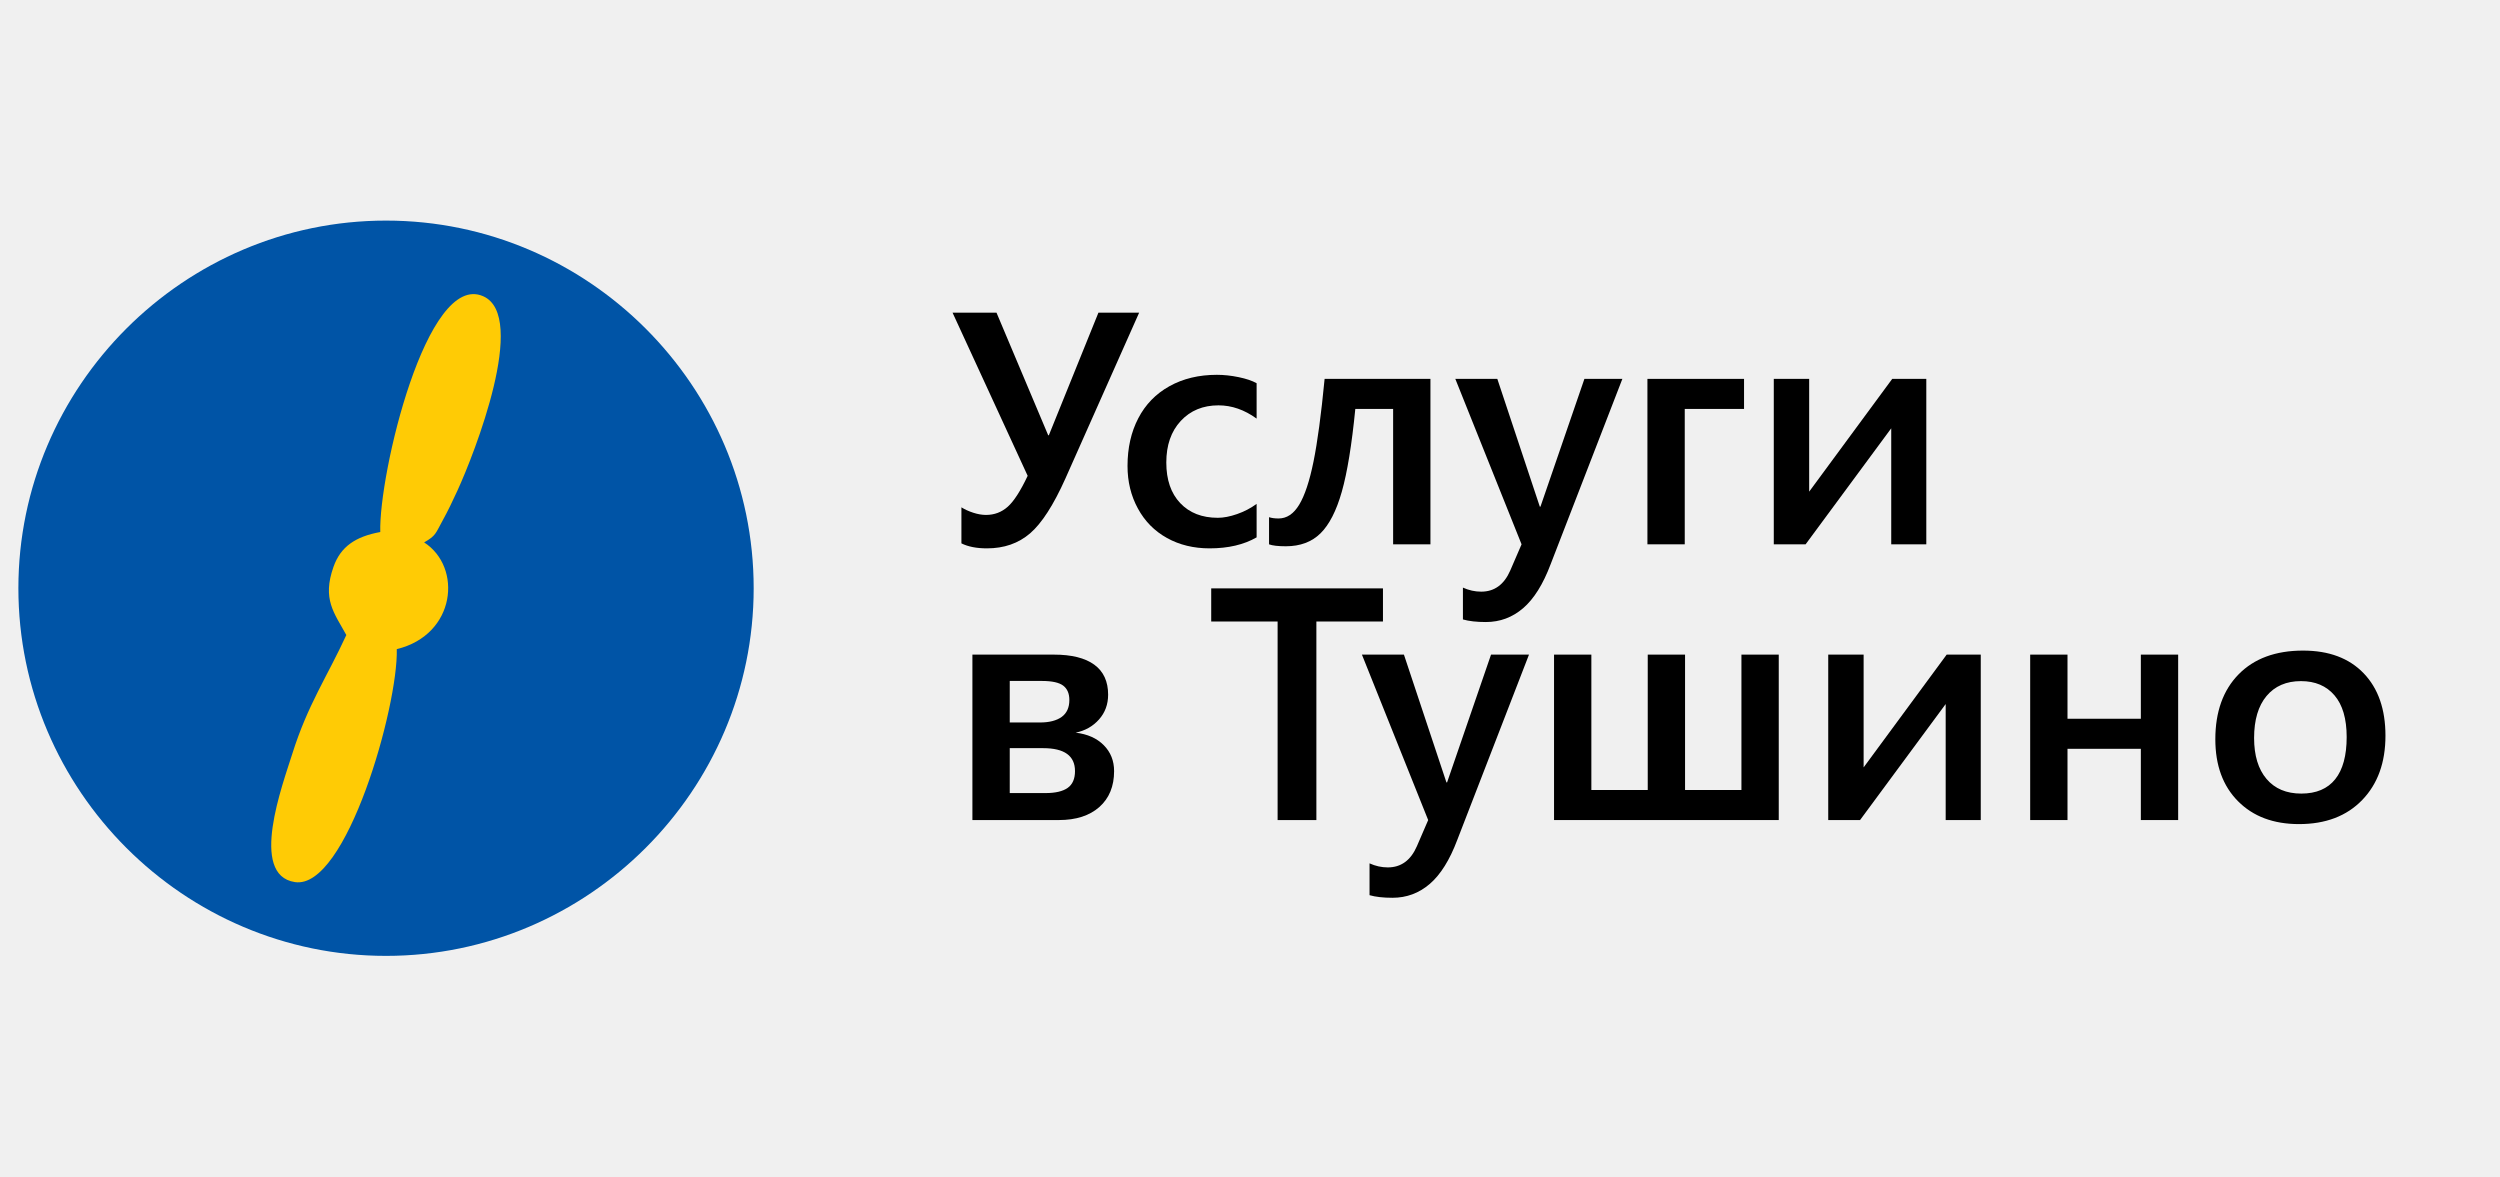
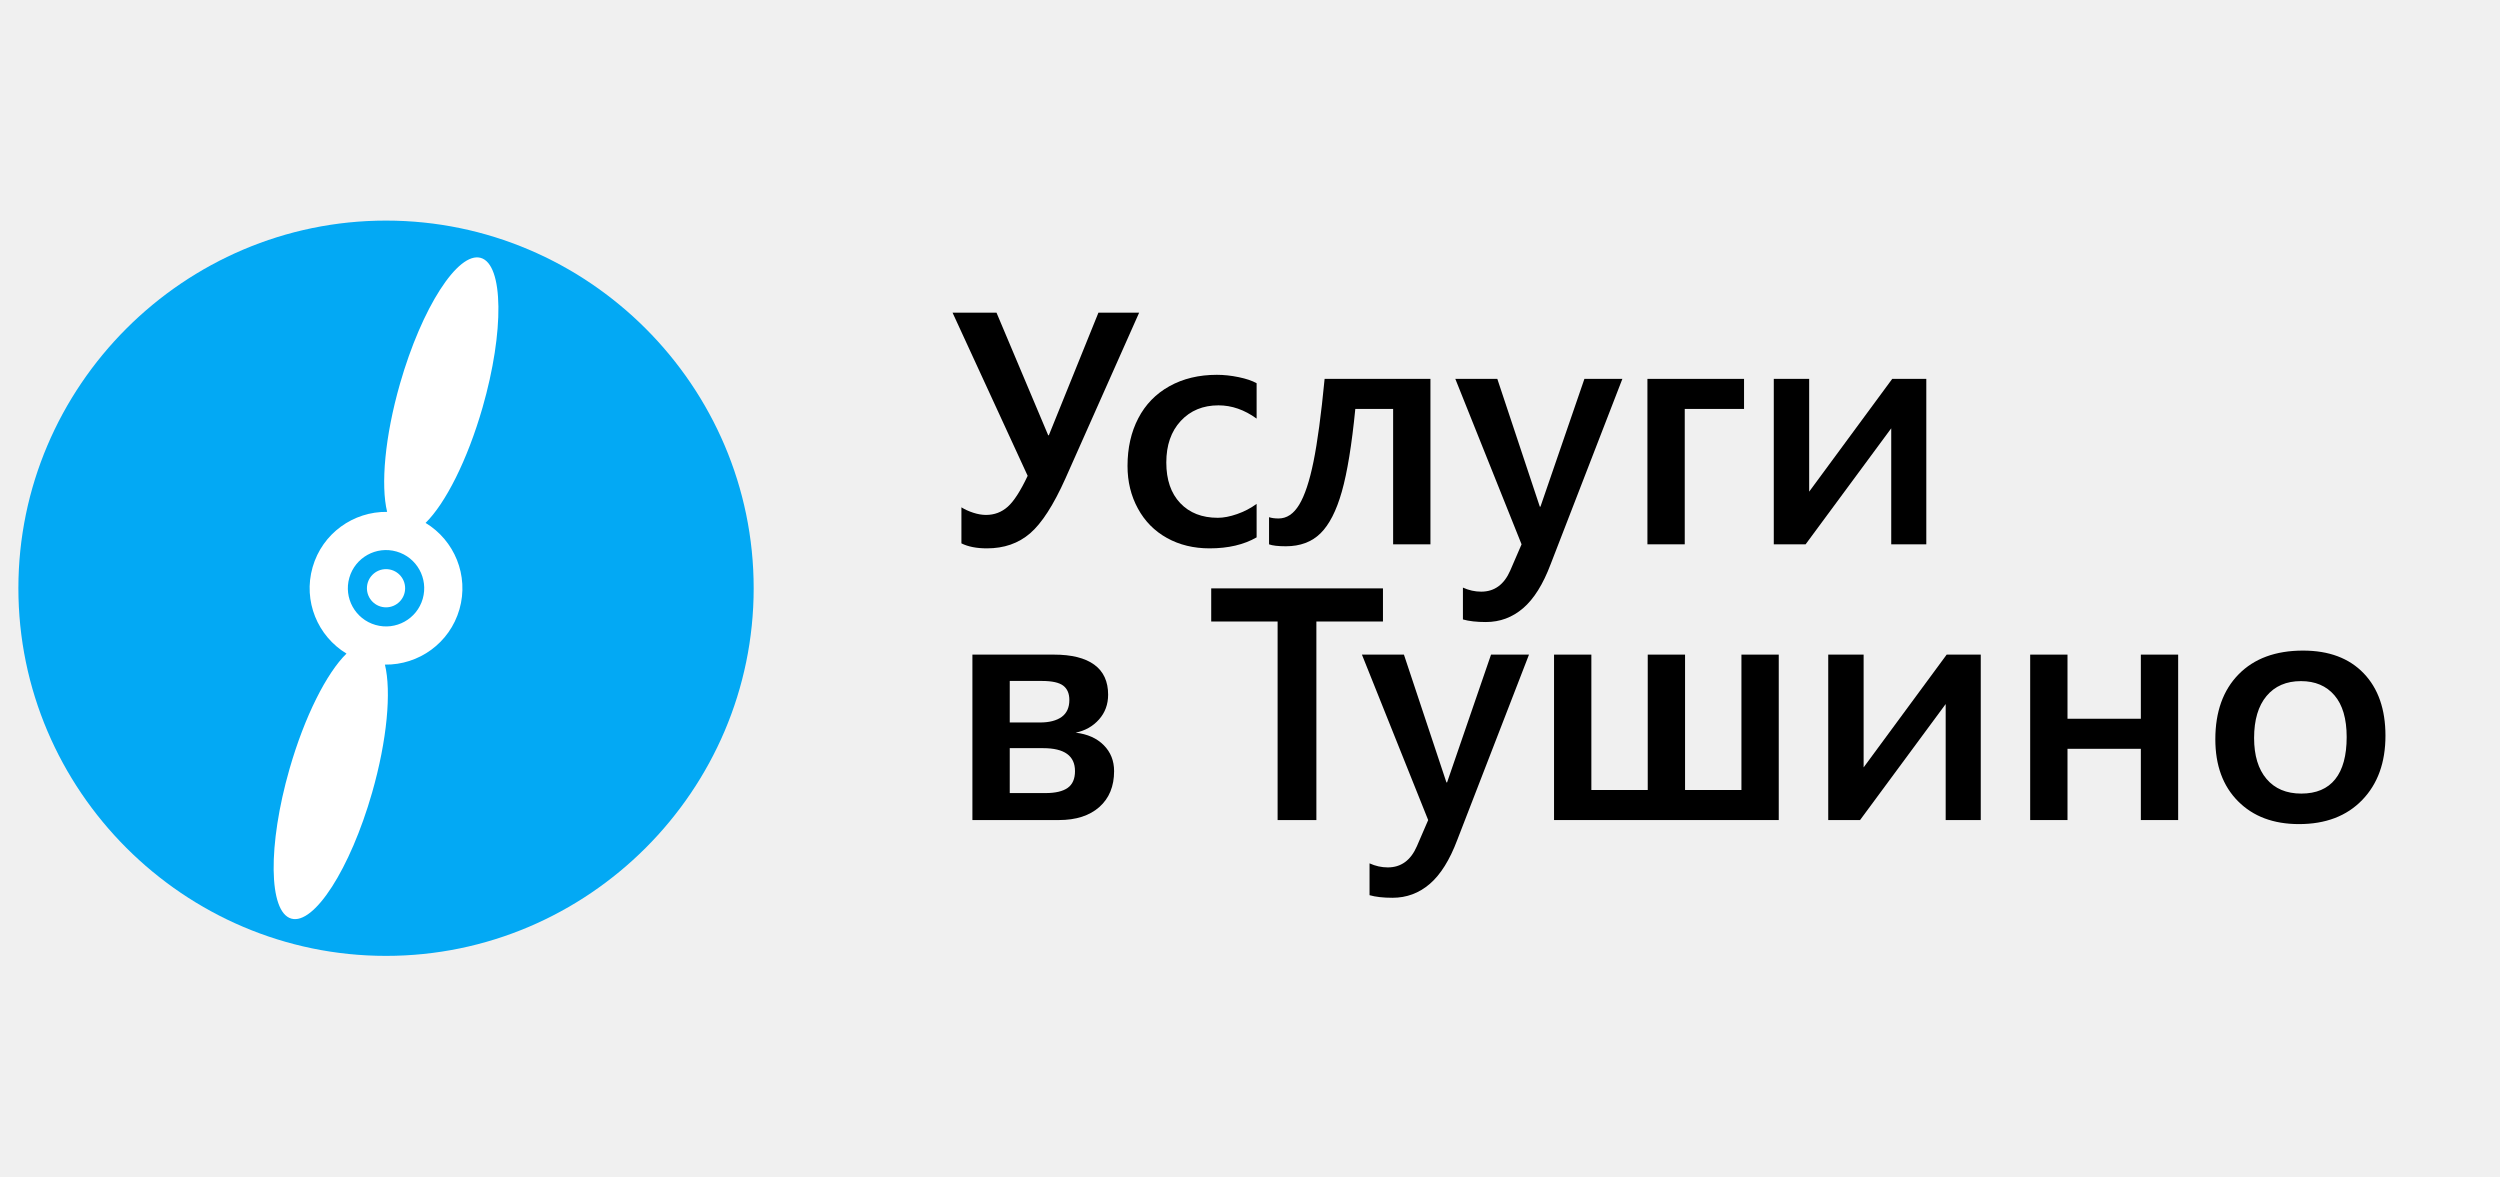
<svg xmlns="http://www.w3.org/2000/svg" version="1.1" x="0px" y="0px" viewBox="0 0 136 64" enable-background="new 0 0 136 64">
-   <path fill="#0054A6" d="M21,12C10,12,1,21,1,32s9,20,20,20s20-9,20-20S32,12,21,12z" />
-   <path fill="#FFCB05" d="M20.687,28.942c-1.363,0.25-2.158,0.804-2.543,1.889c-0.627,1.77,0.034,2.508,0.696,3.715c-1.054,2.288-2.099,3.792-2.936,6.452c-0.528,1.678-2.373,6.606,0.138,6.988c2.797,0.426,5.624-9.568,5.543-12.673c3.228-0.786,3.573-4.462,1.488-5.806c0.645-0.372,0.607-0.465,1.004-1.187c0.294-0.533,0.545-1.059,0.804-1.624c0.941-2.048,3.85-9.496,1.406-10.58C23.21,14.75,20.601,25.8,20.687,28.942L20.687,28.942z" />
+   <path fill="#03A9F4" d="M21,12C10,12,1,21,1,32s9,20,20,20s20-9,20-20S32,12,21,12z" />
+   <circle fill="#FFFFFF" cx="21" cy="32" r="1.039" />
+   <path fill="#FFFFFF" d="M26.253,22.161c1.186-4.136,1.141-7.777-0.099-8.132c-1.241-0.356-3.208,2.708-4.394,6.844c-0.825,2.877-1.054,5.515-0.7,6.973c-1.83-0.027-3.525,1.165-4.054,3.009c-0.529,1.844,0.276,3.753,1.843,4.7c-1.074,1.049-2.277,3.407-3.102,6.285c-1.186,4.136-1.141,7.777,0.099,8.132c1.241,0.356,3.208-2.708,4.394-6.844c0.825-2.877,1.054-5.515,0.7-6.973c1.83,0.027,3.525-1.165,4.054-3.009c0.529-1.844-0.276-3.753-1.843-4.7C24.224,27.396,25.428,25.038,26.253,22.161z M22.997,32.573c-0.316,1.103-1.467,1.741-2.569,1.424c-1.103-0.316-1.741-1.467-1.424-2.569c0.316-1.103,1.467-1.741,2.569-1.424C22.675,30.319,23.313,31.47,22.997,32.573z" />
  <path fill="currentColor" d="M53.69,29.831c-0.563,0-1.025-0.091-1.389-0.272v-1.96c0.188,0.117,0.402,0.215,0.646,0.294s0.474,0.119,0.69,0.119c0.457,0,0.853-0.149,1.187-0.448s0.694-0.858,1.081-1.679l-4.087-8.877h2.391l2.813,6.671h0.035l2.698-6.671h2.215l-4.017,9.035c-0.645,1.436-1.283,2.426-1.916,2.971S54.622,29.831,53.69,29.831z" />
  <path fill="currentColor" d="M68.359,29.233c-0.691,0.398-1.544,0.598-2.558,0.598c-0.867,0-1.64-0.188-2.315-0.563c-0.678-0.375-1.205-0.908-1.582-1.6c-0.379-0.691-0.567-1.465-0.567-2.32c0-0.979,0.194-1.843,0.585-2.593c0.389-0.75,0.954-1.332,1.695-1.745s1.602-0.62,2.58-0.62c0.381,0,0.776,0.042,1.187,0.127s0.735,0.195,0.976,0.33v1.925c-0.662-0.48-1.354-0.721-2.074-0.721c-0.844,0-1.528,0.283-2.053,0.848s-0.786,1.32-0.786,2.263c0,0.938,0.252,1.673,0.756,2.206s1.187,0.8,2.048,0.8c0.311,0,0.659-0.067,1.046-0.202s0.741-0.319,1.063-0.554V29.233z" />
  <path fill="currentColor" d="M75.786,29.611v-7.365h-2.057c-0.193,1.957-0.438,3.457-0.734,4.5s-0.683,1.799-1.16,2.268s-1.105,0.703-1.885,0.703c-0.422,0-0.727-0.035-0.914-0.105v-1.477c0.141,0.047,0.313,0.07,0.519,0.07c0.445,0,0.818-0.249,1.12-0.747s0.562-1.277,0.778-2.338s0.419-2.563,0.606-4.509h5.757v9H75.786z" />
  <path fill="currentColor" d="M80.831,33.839c-0.504,0-0.92-0.047-1.248-0.141v-1.732c0.322,0.146,0.653,0.22,0.993,0.22c0.721,0,1.248-0.384,1.582-1.151l0.615-1.424l-3.604-9h2.285l2.312,6.952h0.035l2.391-6.952h2.065l-3.902,10.081c-0.41,1.09-0.908,1.887-1.494,2.391C82.275,33.587,81.599,33.839,80.831,33.839z" />
  <path fill="currentColor" d="M91.65,22.246v7.365h-2.03v-9h5.256v1.635H91.65z" />
  <path fill="currentColor" d="M102.883,29.611V23.3l-4.658,6.311h-1.731v-9h1.925v6.135l4.518-6.135h1.854v9H102.883z" />
  <path fill="currentColor" d="M60.607,41.948c0,0.826-0.267,1.477-0.8,1.951s-1.269,0.712-2.206,0.712h-4.702v-9h4.43c0.967,0,1.7,0.183,2.202,0.549c0.5,0.366,0.751,0.91,0.751,1.631c0,0.527-0.166,0.977-0.497,1.349s-0.754,0.611-1.27,0.717c0.645,0.076,1.154,0.303,1.529,0.681S60.607,41.386,60.607,41.948z M58.173,38.081c0-0.352-0.111-0.612-0.334-0.782s-0.609-0.255-1.16-0.255H54.93v2.259h1.644c0.51,0,0.903-0.102,1.183-0.304C58.033,38.797,58.173,38.491,58.173,38.081z M58.48,41.948c0-0.832-0.577-1.248-1.731-1.248H54.93v2.443h1.951c0.533,0,0.933-0.094,1.199-0.281S58.48,42.37,58.48,41.948z" />
  <path fill="currentColor" d="M71.611,33.81v10.802h-2.109V33.81H65.89v-1.802h9.343v1.802H71.611z" />
  <path fill="currentColor" d="M75.751,48.839c-0.504,0-0.92-0.047-1.248-0.141v-1.731c0.322,0.146,0.653,0.22,0.993,0.22c0.721,0,1.248-0.384,1.582-1.151l0.615-1.424l-3.604-9h2.285l2.312,6.952h0.035l2.391-6.952h2.065l-3.902,10.081c-0.41,1.09-0.908,1.887-1.494,2.391S76.519,48.839,75.751,48.839z" />
  <path fill="currentColor" d="M84.54,44.611v-9h2.03v7.365h3.067v-7.365h2.03v7.365h3.067v-7.365h2.03v9H84.54z" />
  <path fill="currentColor" d="M105.845,44.611v-6.311l-4.658,6.311h-1.731v-9h1.925v6.135l4.518-6.135h1.854v9H105.845z" />
  <path fill="currentColor" d="M116.462,44.611v-3.876h-3.99v3.876h-2.03v-9h2.03v3.489h3.99v-3.489h2.03v9H116.462z" />
  <path fill="currentColor" d="M129.769,40.023c0,1.459-0.422,2.625-1.266,3.498s-1.989,1.31-3.437,1.31c-1.389,0-2.495-0.415-3.317-1.244c-0.824-0.829-1.235-1.952-1.235-3.37c0-1.494,0.422-2.672,1.266-3.533s2.013-1.292,3.507-1.292c1.406,0,2.505,0.411,3.296,1.234S129.769,38.582,129.769,40.023z M127.659,40.094c0-0.996-0.222-1.752-0.664-2.268s-1.05-0.773-1.823-0.773c-0.797,0-1.421,0.27-1.872,0.809s-0.677,1.301-0.677,2.285c0,0.955,0.226,1.697,0.677,2.228s1.081,0.796,1.89,0.796c0.814,0,1.43-0.261,1.846-0.782S127.659,41.102,127.659,40.094z" />
</svg>
